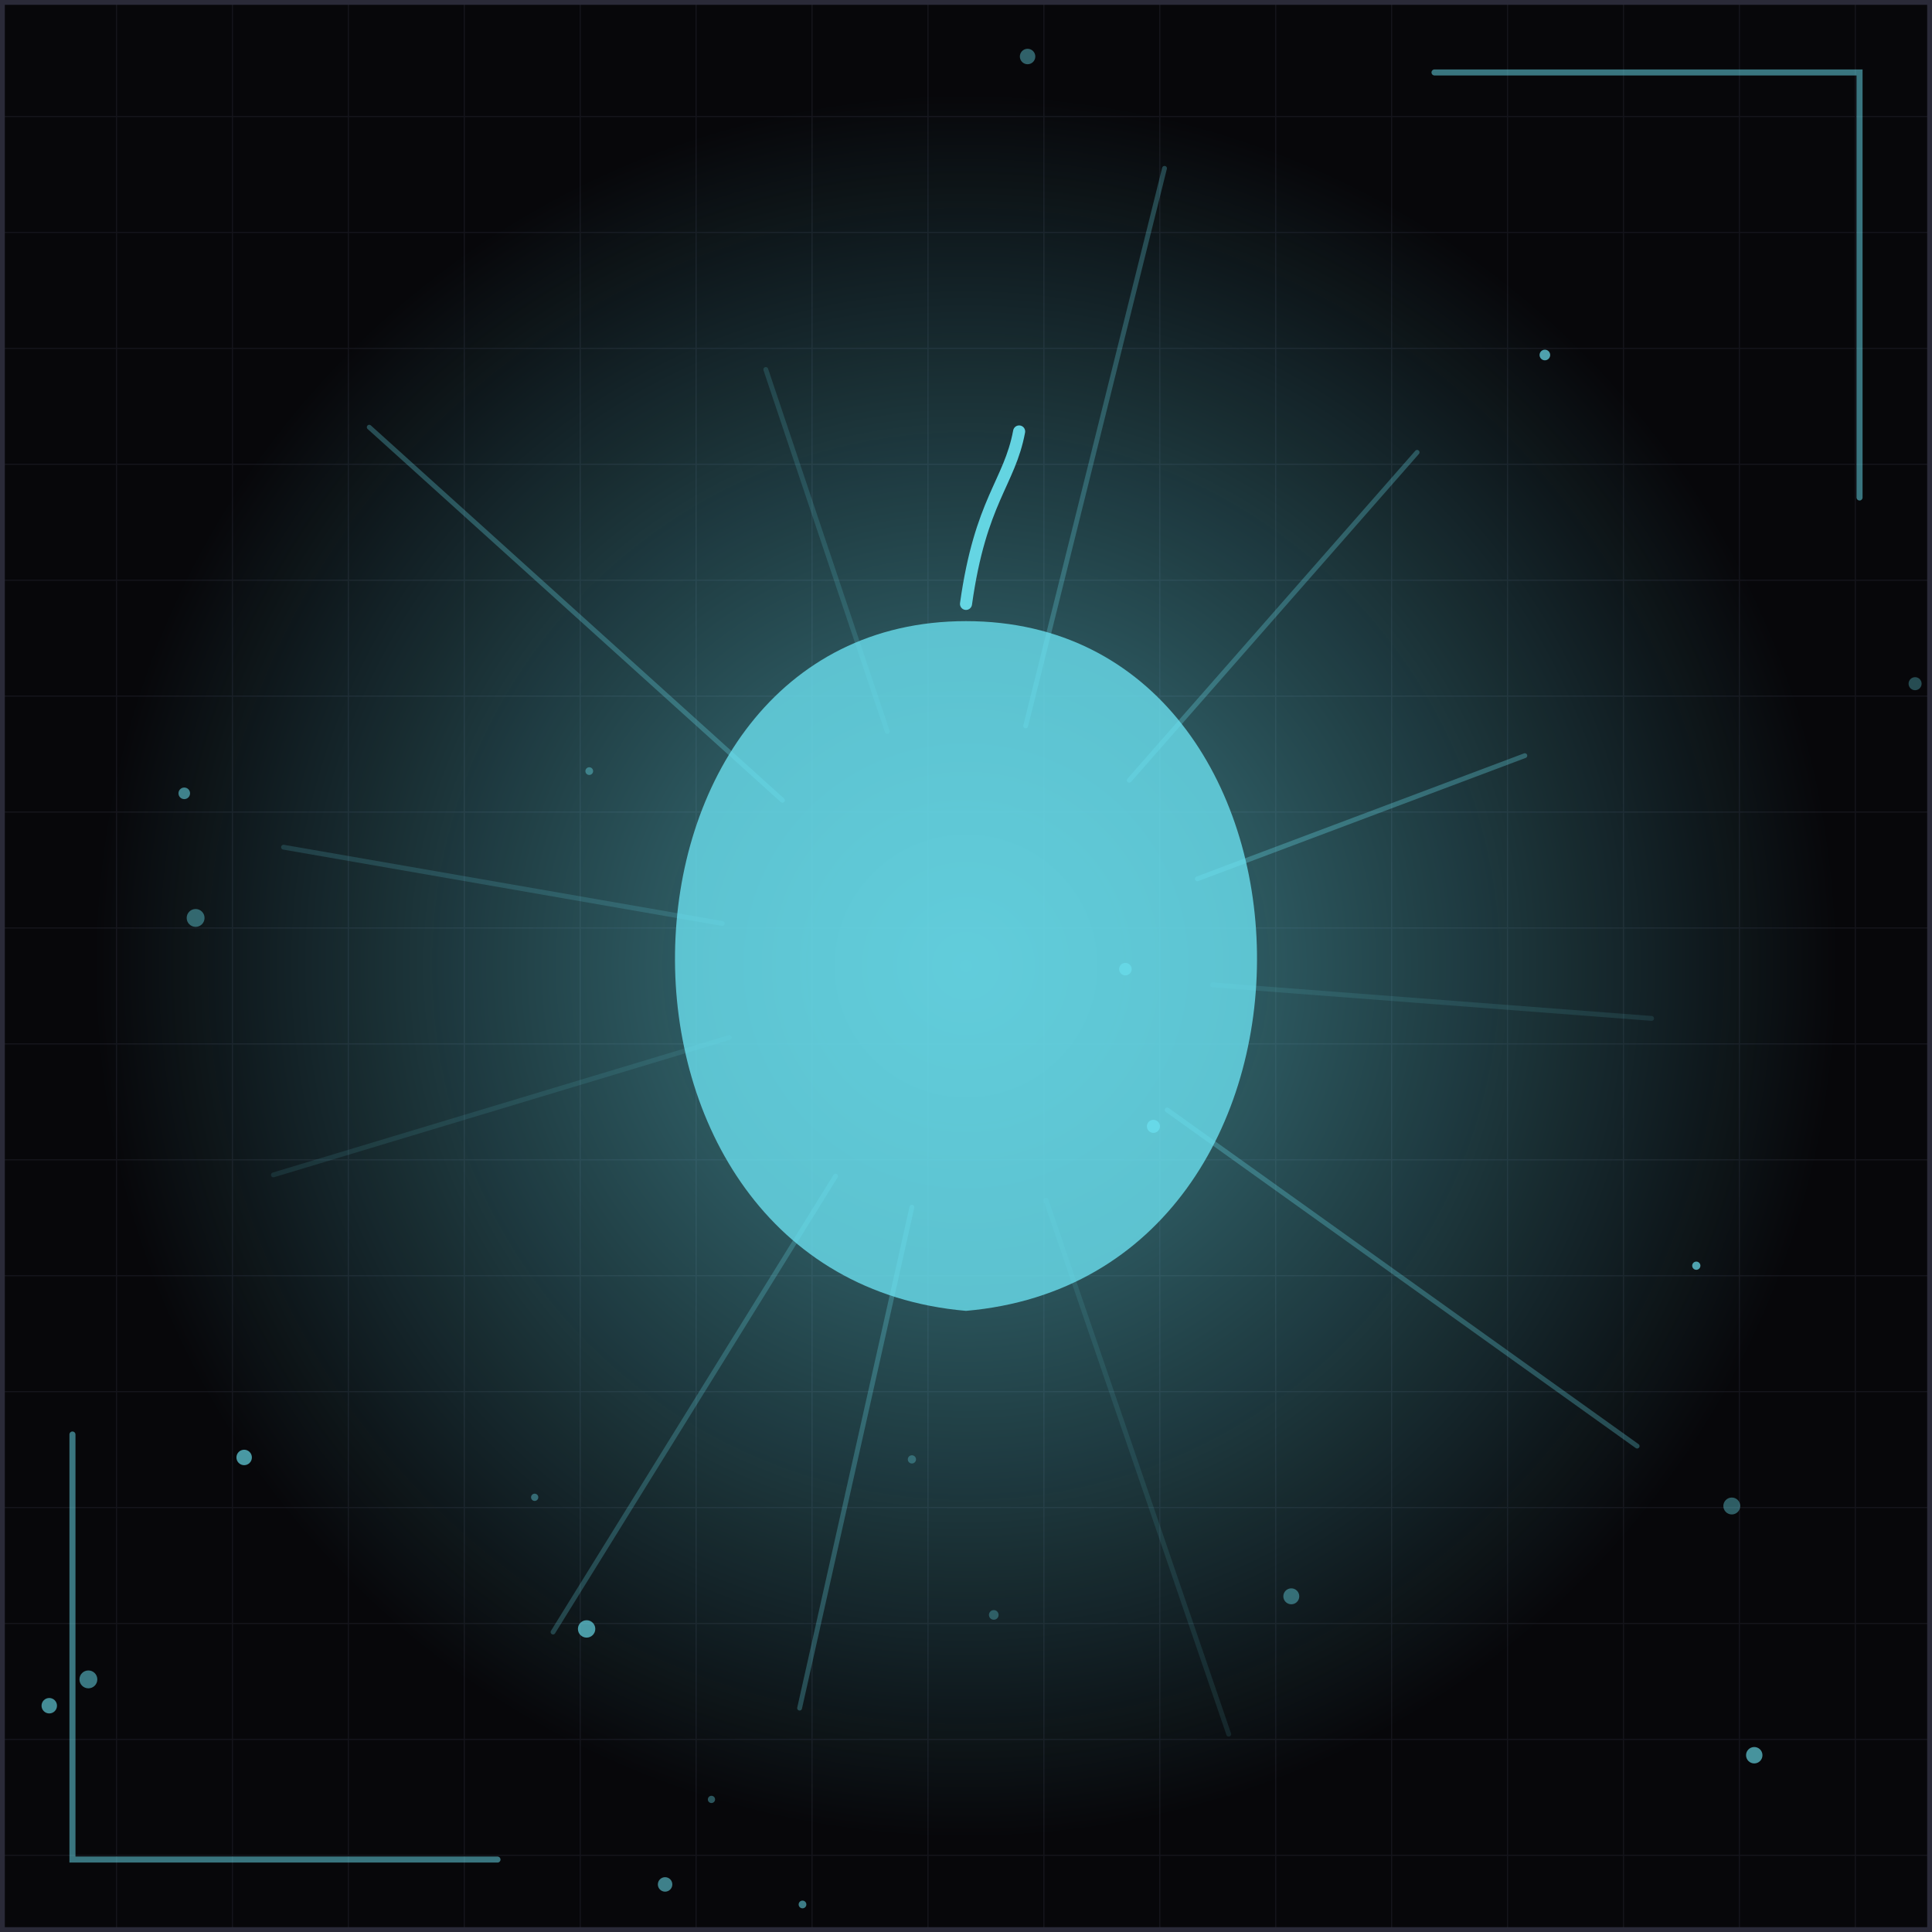
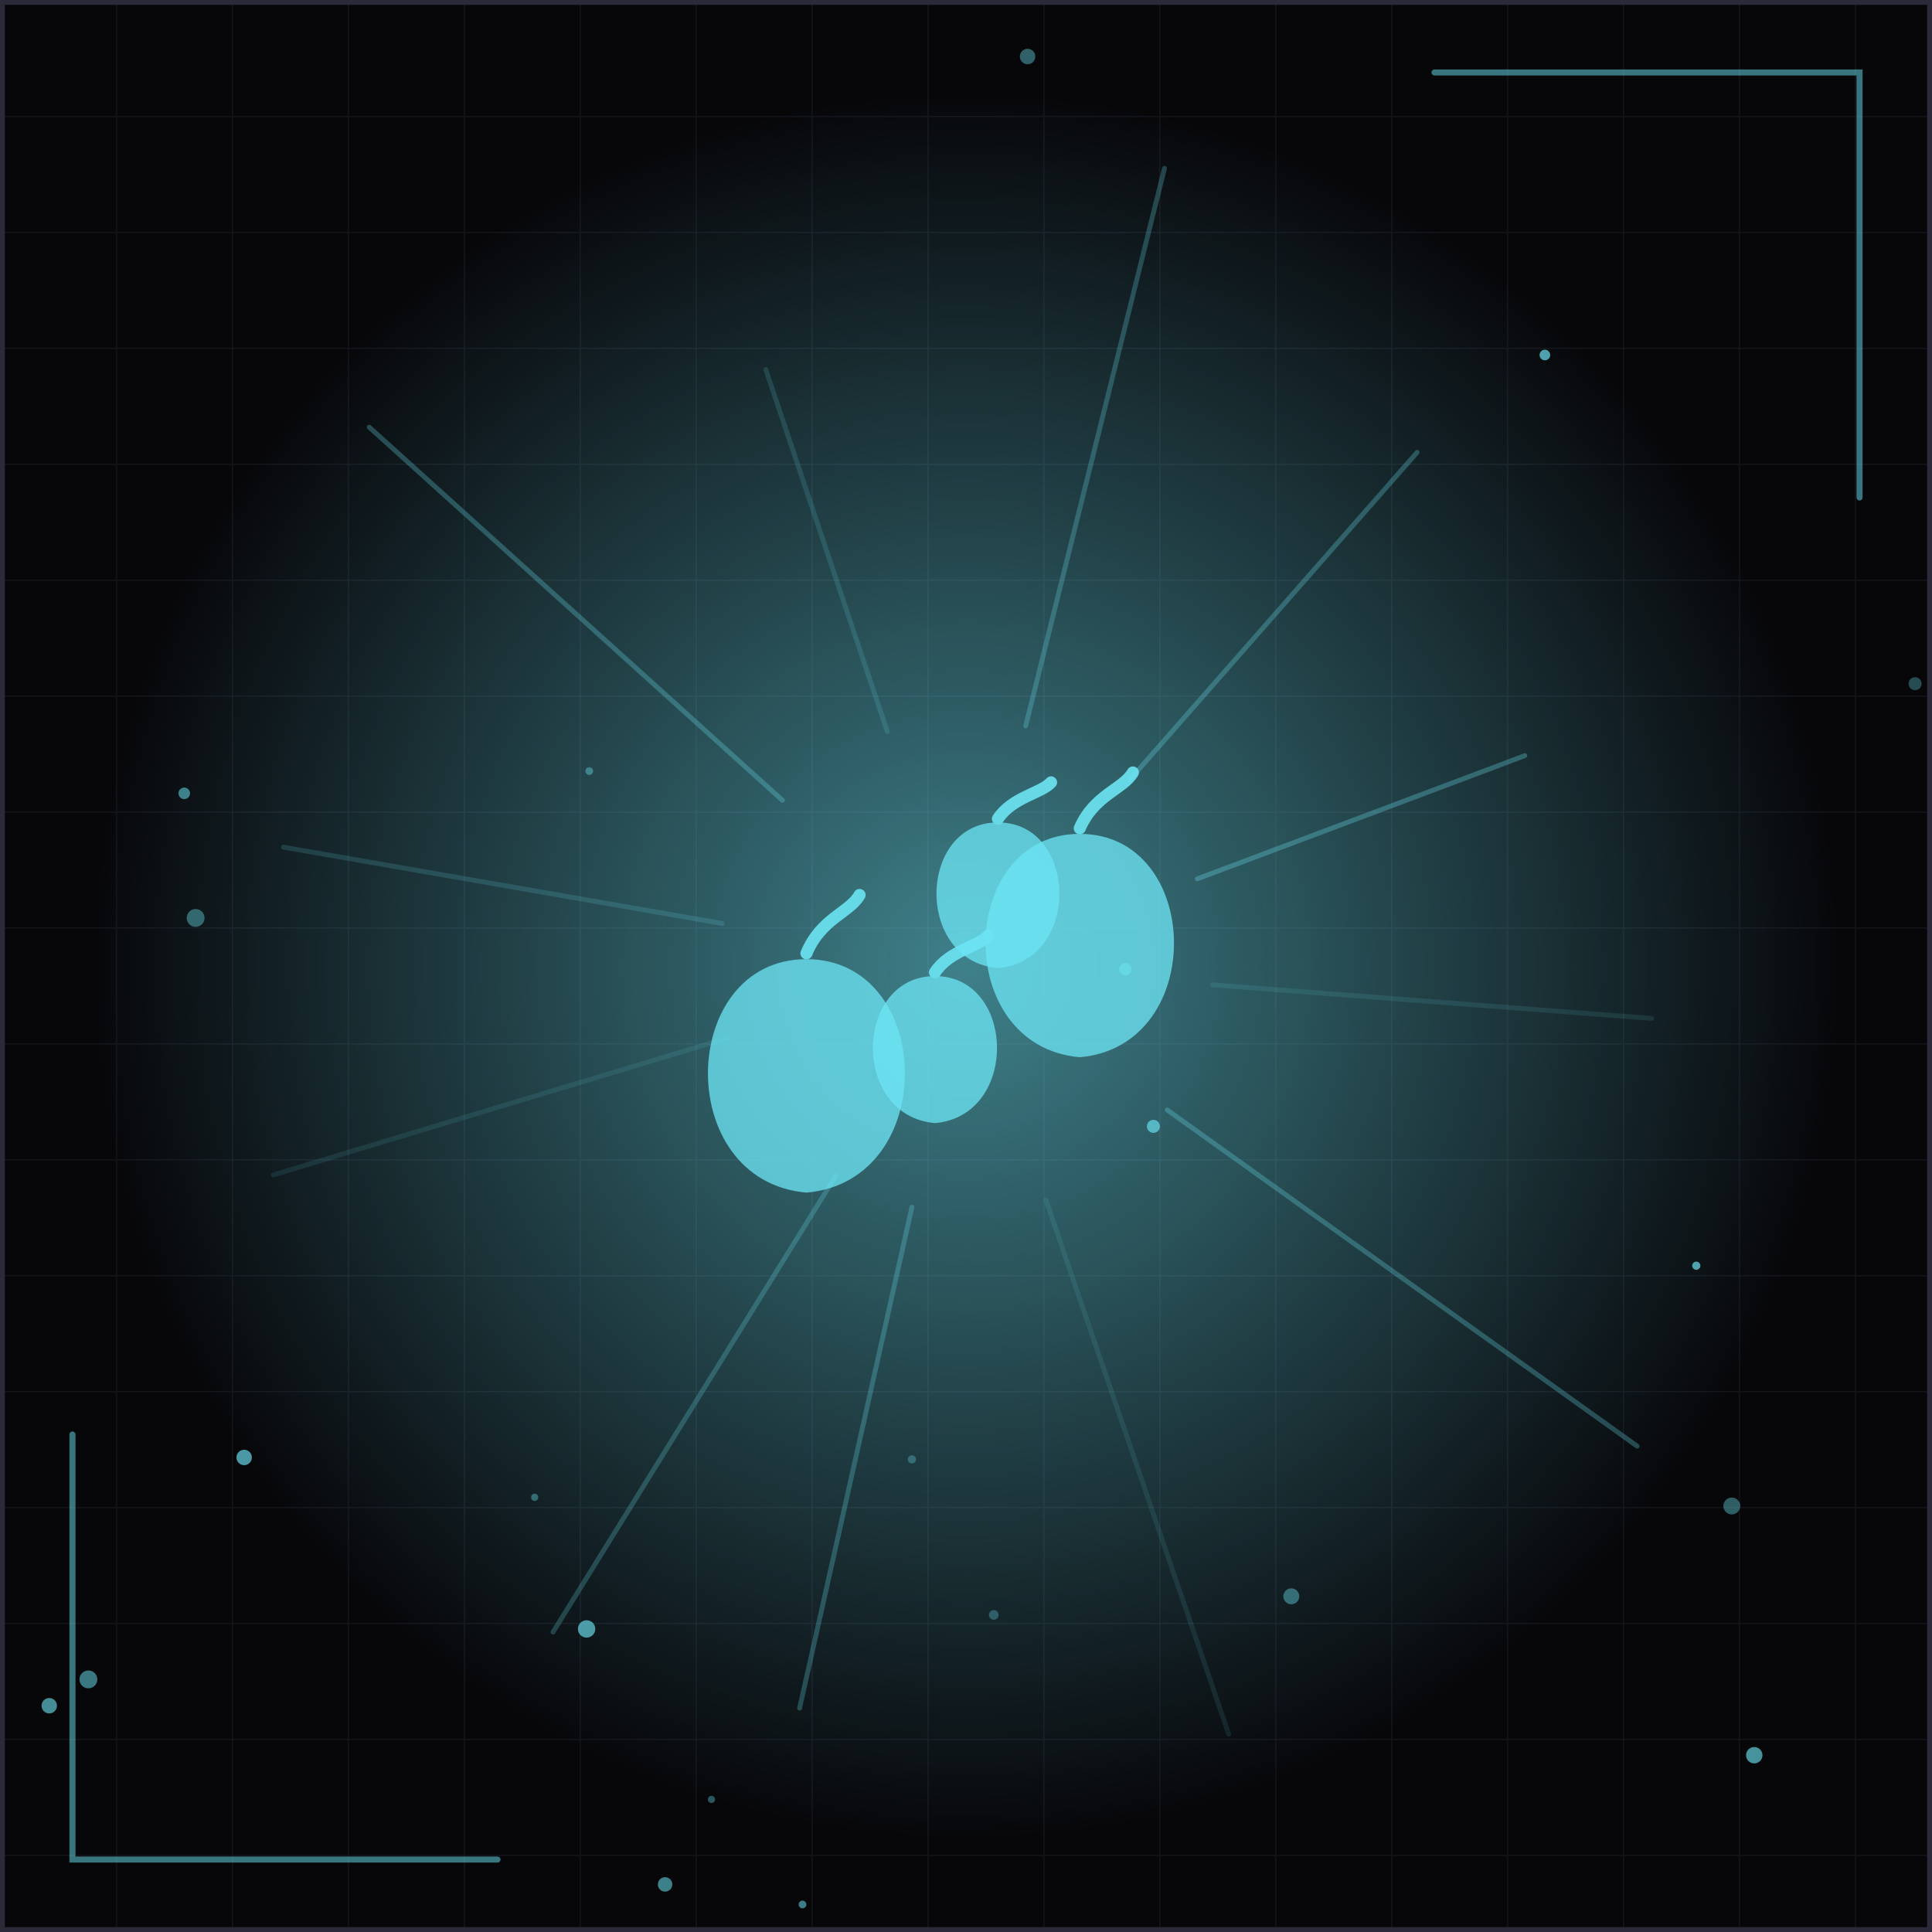
<svg xmlns="http://www.w3.org/2000/svg" width="800" height="800" viewBox="0 0 800 800">
  <rect width="800" height="800" fill="#07070a" />
  <defs>
    <pattern id="grid" width="48" height="48" patternUnits="userSpaceOnUse">
      <path d="M 48 0 L 0 0 0 48" fill="none" stroke="#2a2a38" stroke-width="1" opacity="0.35" />
    </pattern>
  </defs>
  <rect width="800" height="800" fill="url(#grid)" />
  <defs>
    <radialGradient id="glow1" cx="50%" cy="50%" r="50%">
      <stop offset="0%" stop-color="#6ce4f3" stop-opacity="0.55" />
      <stop offset="100%" stop-color="#6ce4f3" stop-opacity="0" />
    </radialGradient>
  </defs>
  <circle cx="400" cy="400" r="360" fill="url(#glow1)" />
  <g opacity="0.4" stroke="#6ce4f3" stroke-width="2" stroke-linecap="round">
    <line x1="502.1" y1="407.8" x2="683.9" y2="421.7" opacity="0.27" />
    <line x1="483.3" y1="459.6" x2="677.9" y2="598.8" opacity="0.70" />
    <line x1="433.1" y1="496.9" x2="508.8" y2="718.1" opacity="0.26" />
    <line x1="377.6" y1="499.9" x2="331.1" y2="707.3" opacity="0.65" />
    <line x1="346.0" y1="487.0" x2="229.0" y2="675.8" opacity="0.58" />
    <line x1="302.0" y1="429.6" x2="113.2" y2="486.5" opacity="0.26" />
    <line x1="299.1" y1="382.4" x2="117.4" y2="350.8" opacity="0.40" />
    <line x1="324.0" y1="331.4" x2="152.9" y2="176.9" opacity="0.70" />
    <line x1="367.4" y1="302.9" x2="317.1" y2="153.0" opacity="0.38" />
    <line x1="424.7" y1="300.6" x2="482.2" y2="69.7" opacity="0.64" />
    <line x1="467.6" y1="323.1" x2="586.8" y2="187.3" opacity="0.69" />
    <line x1="495.8" y1="363.9" x2="631.4" y2="312.9" opacity="0.74" />
  </g>
  <circle cx="244.0" cy="319.3" r="1.6" fill="#6ce4f3" opacity="0.39" />
  <circle cx="726.4" cy="726.8" r="3.4" fill="#6ce4f3" opacity="0.63" />
  <circle cx="20.4" cy="706.3" r="3.2" fill="#6ce4f3" opacity="0.60" />
  <circle cx="101.1" cy="603.5" r="3.2" fill="#6ce4f3" opacity="0.66" />
  <circle cx="425.5" cy="23.4" r="3.2" fill="#6ce4f3" opacity="0.41" />
  <circle cx="242.9" cy="674.5" r="3.6" fill="#6ce4f3" opacity="0.65" />
  <circle cx="639.7" cy="147.0" r="2.2" fill="#6ce4f3" opacity="0.69" />
  <circle cx="717.1" cy="623.6" r="3.5" fill="#6ce4f3" opacity="0.39" />
  <circle cx="702.4" cy="524.1" r="1.7" fill="#6ce4f3" opacity="0.69" />
  <circle cx="793.0" cy="283.1" r="2.7" fill="#6ce4f3" opacity="0.31" />
  <circle cx="534.7" cy="661.0" r="3.3" fill="#6ce4f3" opacity="0.41" />
  <circle cx="332.3" cy="788.6" r="1.6" fill="#6ce4f3" opacity="0.53" />
  <circle cx="294.6" cy="745.1" r="1.5" fill="#6ce4f3" opacity="0.35" />
  <circle cx="411.5" cy="668.7" r="2.0" fill="#6ce4f3" opacity="0.30" />
  <circle cx="466.0" cy="401.3" r="2.6" fill="#6ce4f3" opacity="0.53" />
  <circle cx="477.6" cy="466.4" r="2.7" fill="#6ce4f3" opacity="0.66" />
  <circle cx="81.0" cy="380.1" r="3.7" fill="#6ce4f3" opacity="0.40" />
  <circle cx="36.6" cy="695.4" r="3.7" fill="#6ce4f3" opacity="0.51" />
  <circle cx="275.4" cy="780.3" r="3.0" fill="#6ce4f3" opacity="0.55" />
  <circle cx="76.3" cy="328.5" r="2.4" fill="#6ce4f3" opacity="0.53" />
  <circle cx="377.6" cy="604.3" r="1.7" fill="#6ce4f3" opacity="0.30" />
  <circle cx="221.4" cy="620.0" r="1.5" fill="#6ce4f3" opacity="0.38" />
-   <g transform="translate(400 400)" opacity="0.9">
-     <path d="M0 -142.8 C 157.08 -142.8 164.22 128.52 0 142.8 C -164.22 128.52 -157.08 -142.8 0 -142.8 Z" fill="#6ce4f3" opacity="0.85" />
-     <path d="M0 -149.94 C 6 -192.78, 18 -199.92, 22 -221.34" fill="none" stroke="#6ce4f3" stroke-width="5" stroke-linecap="round" />
+   <g transform="translate(387.1484 434.6173)" opacity="0.9">
+     <path d="M0 -30.441 C 33.485 -30.441 35.007 27.397 0 30.441 C -35.007 27.397 -33.485 -30.441 0 -30.441 Z" fill="#6ce4f3" opacity="0.85" />
+     <path d="M0 -31.963 C 6 -41.095, 18 -42.617, 22 -47.184" fill="none" stroke="#6ce4f3" stroke-width="5" stroke-linecap="round" />
+   </g>
+   <g transform="translate(333.9314 445.506)" opacity="0.9">
+     <path d="M0 -48.331 C 53.164 -48.331 55.581 43.498 0 48.331 C -55.581 43.498 -53.164 -48.331 0 -48.331 Z" fill="#6ce4f3" opacity="0.85" />
+     <path d="M0 -50.748 C 6 -65.247, 18 -67.664, 22 -74.913" fill="none" stroke="#6ce4f3" stroke-width="5" stroke-linecap="round" />
+   </g>
+   <g transform="translate(413.2236 370.7033)" opacity="0.9">
+     <path d="M0 -30.159 C 33.175 -30.159 34.683 27.143 0 30.159 C -34.683 27.143 -33.175 -30.159 0 -30.159 Z" fill="#6ce4f3" opacity="0.85" />
+     <path d="M0 -31.667 C 6 -40.714, 18 -42.222, 22 -46.746" fill="none" stroke="#6ce4f3" stroke-width="5" stroke-linecap="round" />
+   </g>
+   <g transform="translate(447.1049 391.532)" opacity="0.9">
+     <path d="M0 -46.239 C 50.863 -46.239 53.175 41.615 0 46.239 C -53.175 41.615 -50.863 -46.239 0 -46.239 Z" fill="#6ce4f3" opacity="0.85" />
+     <path d="M0 -48.551 C 6 -62.422, 18 -64.734, 22 -71.67" fill="none" stroke="#6ce4f3" stroke-width="5" stroke-linecap="round" />
  </g>
  <g opacity="0.5" stroke="#6ce4f3" stroke-width="2.5" stroke-linecap="round">
    <path d="M 594 30 L 770 30 L 770 206" fill="none" />
    <path d="M 30 594 L 30 770 L 206 770" fill="none" />
  </g>
  <rect x="1" y="1" width="798" height="798" fill="none" stroke="#2a2a38" stroke-width="2" />
</svg>
